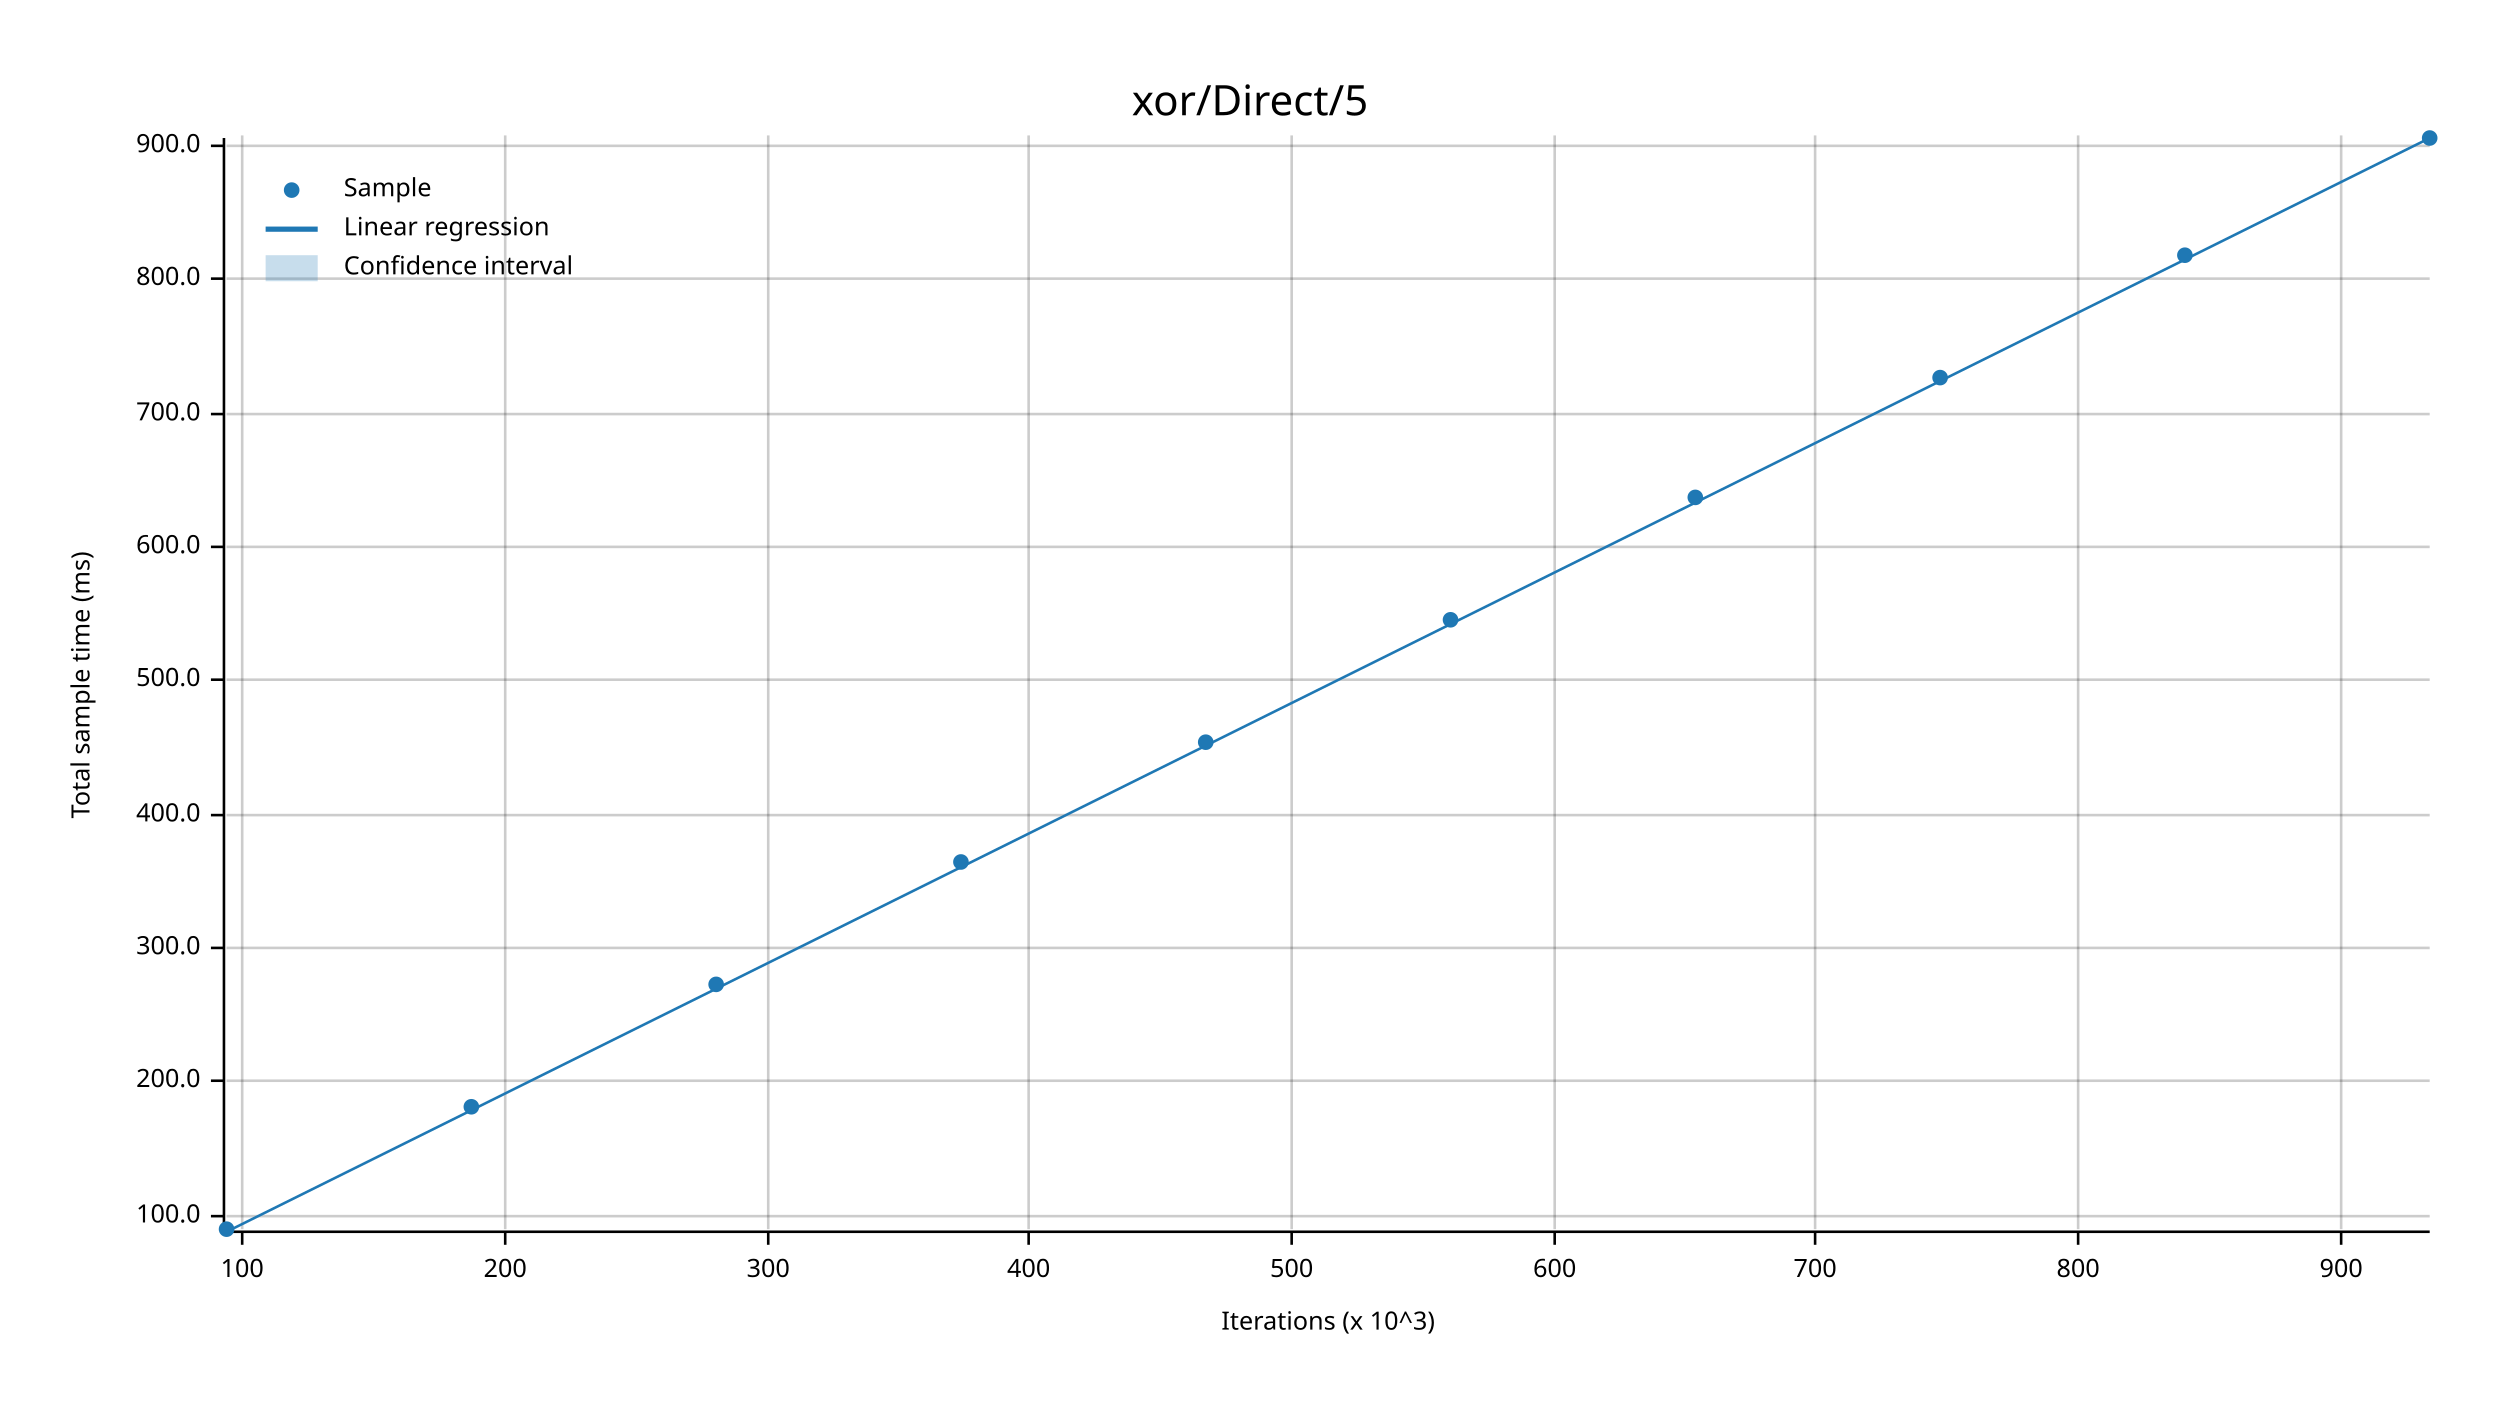
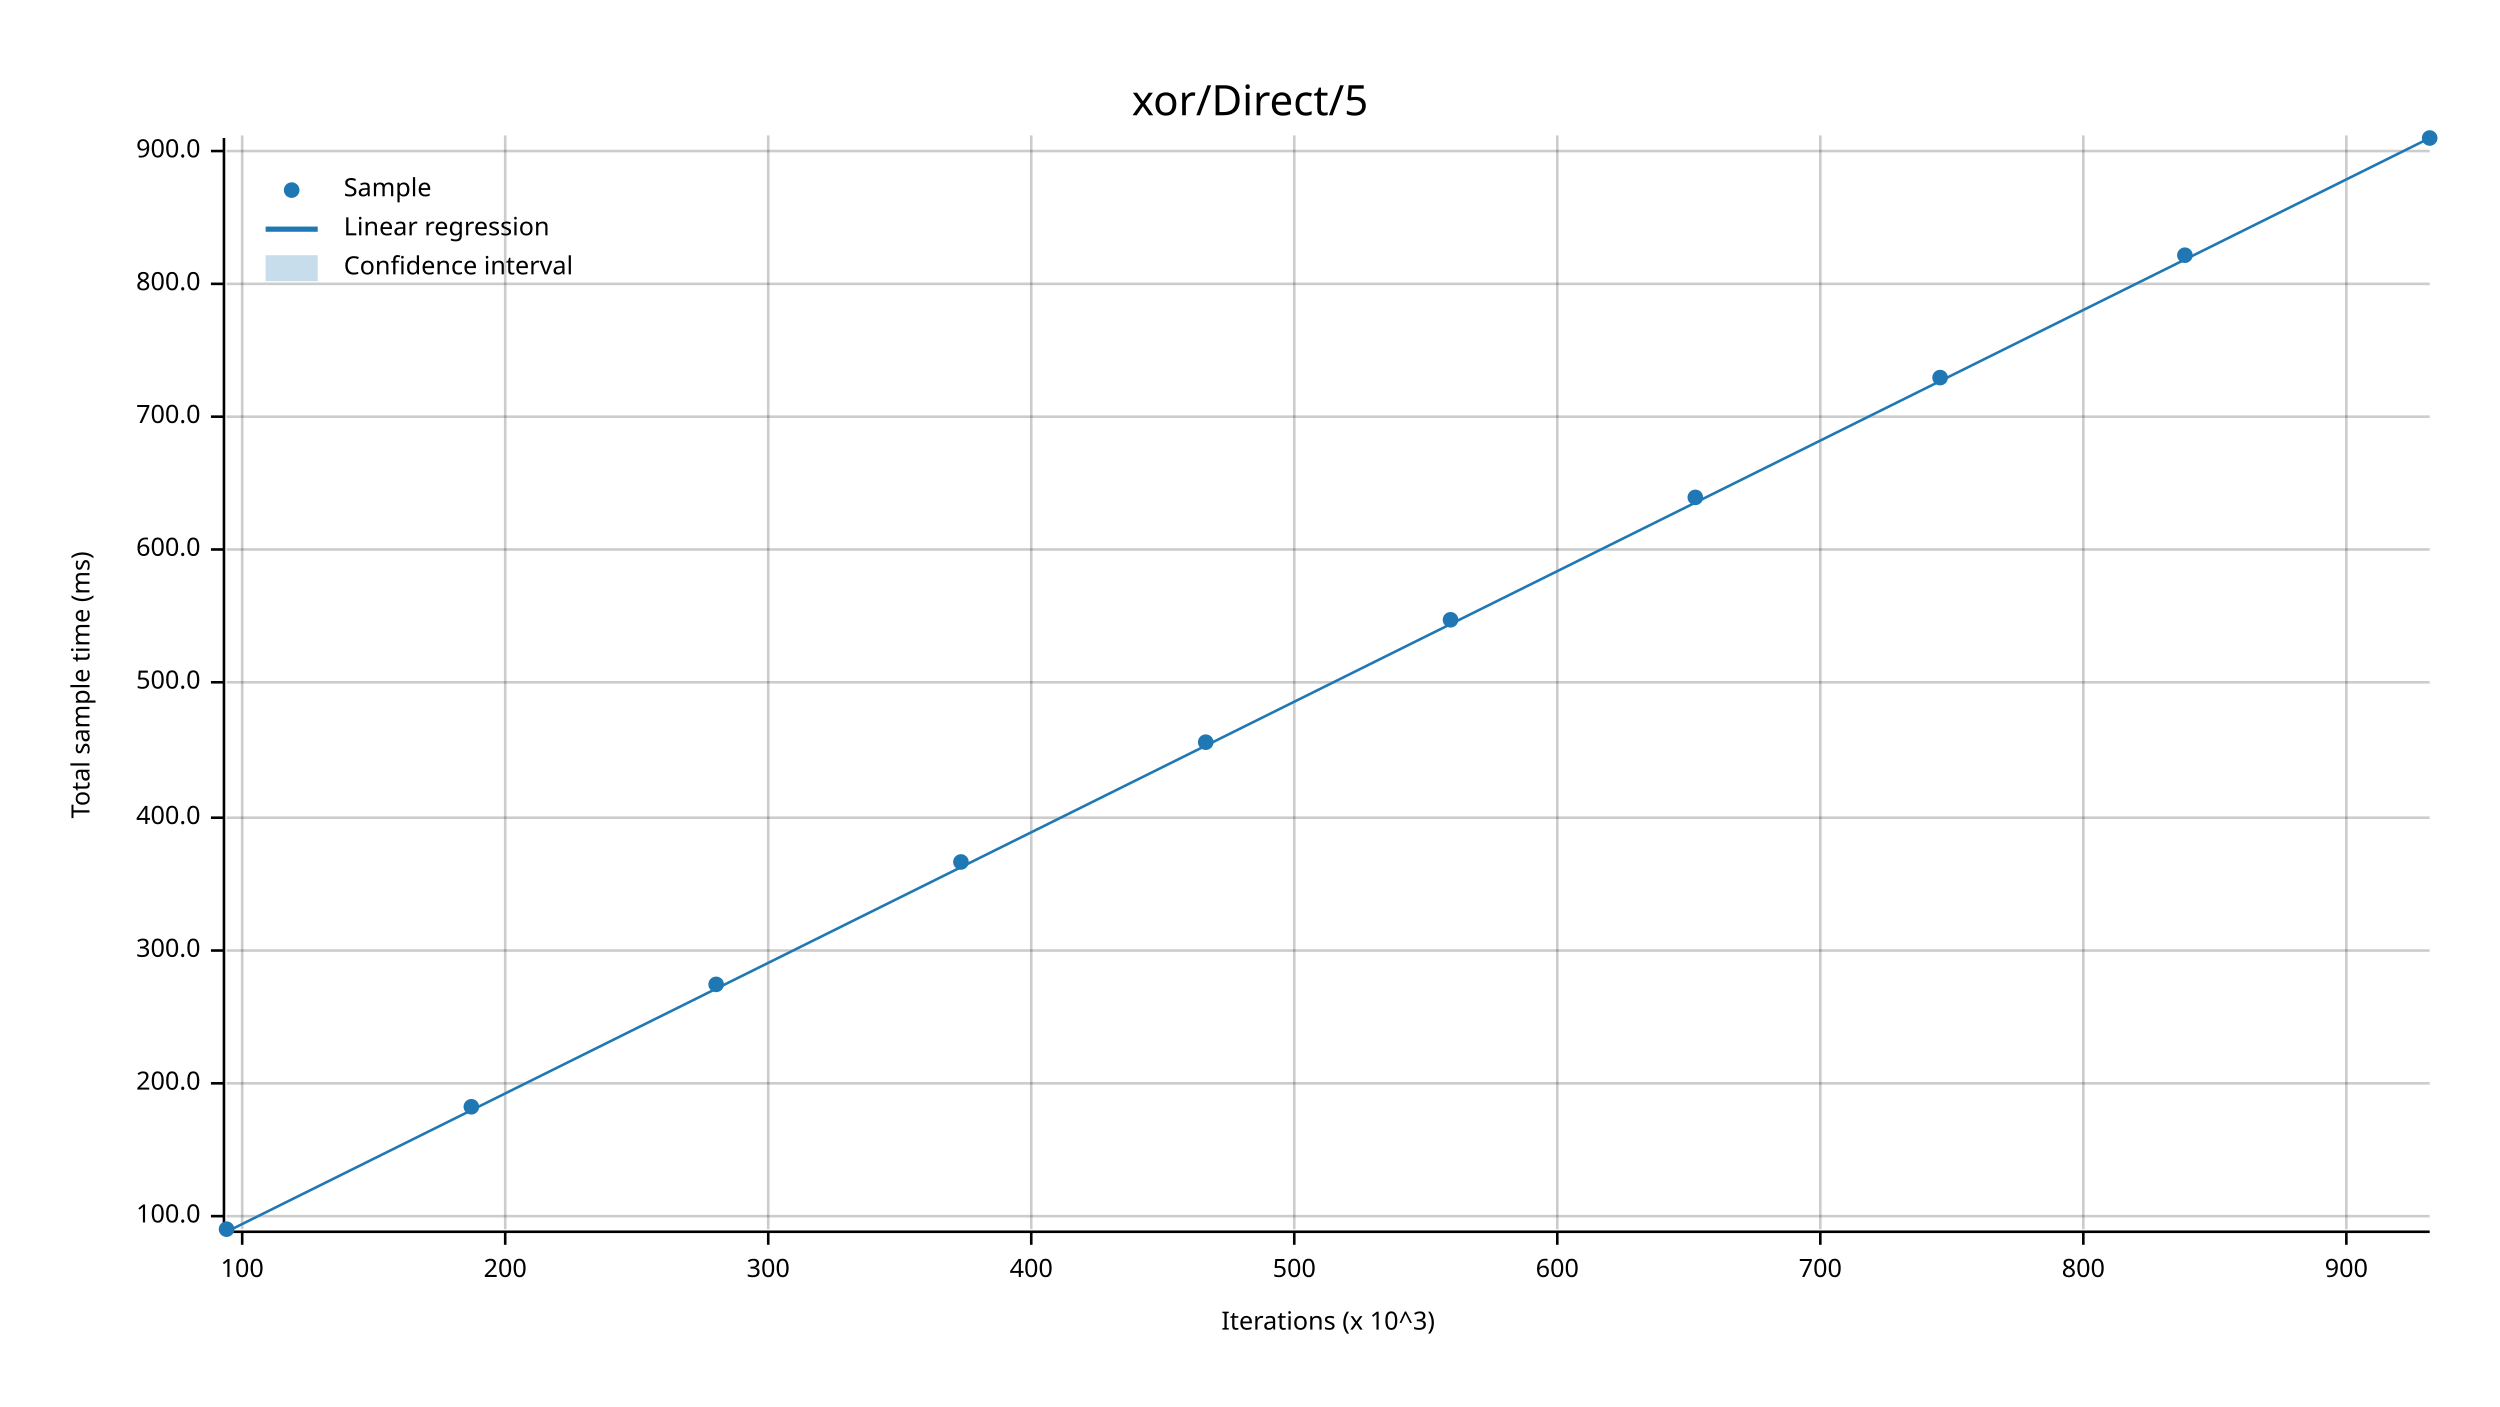
<svg xmlns="http://www.w3.org/2000/svg" width="960" height="540" viewBox="0 0 960 540">
  <text x="480" y="32" dy="0.76em" text-anchor="middle" font-family="sans-serif" font-size="16.129" opacity="1" fill="#000000">
xor/Direct/5
</text>
  <text x="27" y="263" dy="0.76em" text-anchor="middle" font-family="sans-serif" font-size="9.677" opacity="1" fill="#000000" transform="rotate(270, 27, 263)">
Total sample time (ms)
</text>
  <text x="510" y="513" dy="-0.5ex" text-anchor="middle" font-family="sans-serif" font-size="9.677" opacity="1" fill="#000000">
Iterations (x 10^3)
</text>
  <line opacity="0.2" stroke="#000000" stroke-width="1" x1="93" y1="472" x2="93" y2="52" />
  <line opacity="0.2" stroke="#000000" stroke-width="1" x1="194" y1="472" x2="194" y2="52" />
  <line opacity="0.2" stroke="#000000" stroke-width="1" x1="295" y1="472" x2="295" y2="52" />
-   <line opacity="0.2" stroke="#000000" stroke-width="1" x1="395" y1="472" x2="395" y2="52" />
-   <line opacity="0.2" stroke="#000000" stroke-width="1" x1="496" y1="472" x2="496" y2="52" />
-   <line opacity="0.2" stroke="#000000" stroke-width="1" x1="597" y1="472" x2="597" y2="52" />
-   <line opacity="0.2" stroke="#000000" stroke-width="1" x1="697" y1="472" x2="697" y2="52" />
-   <line opacity="0.2" stroke="#000000" stroke-width="1" x1="798" y1="472" x2="798" y2="52" />
-   <line opacity="0.2" stroke="#000000" stroke-width="1" x1="899" y1="472" x2="899" y2="52" />
+   <line opacity="0.2" stroke="#000000" stroke-width="1" x1="396" y1="472" x2="396" y2="52" />
+   <line opacity="0.2" stroke="#000000" stroke-width="1" x1="497" y1="472" x2="497" y2="52" />
+   <line opacity="0.2" stroke="#000000" stroke-width="1" x1="598" y1="472" x2="598" y2="52" />
+   <line opacity="0.2" stroke="#000000" stroke-width="1" x1="699" y1="472" x2="699" y2="52" />
+   <line opacity="0.2" stroke="#000000" stroke-width="1" x1="800" y1="472" x2="800" y2="52" />
+   <line opacity="0.2" stroke="#000000" stroke-width="1" x1="901" y1="472" x2="901" y2="52" />
  <line opacity="0.2" stroke="#000000" stroke-width="1" x1="87" y1="467" x2="933" y2="467" />
-   <line opacity="0.2" stroke="#000000" stroke-width="1" x1="87" y1="415" x2="933" y2="415" />
-   <line opacity="0.2" stroke="#000000" stroke-width="1" x1="87" y1="364" x2="933" y2="364" />
-   <line opacity="0.2" stroke="#000000" stroke-width="1" x1="87" y1="313" x2="933" y2="313" />
-   <line opacity="0.2" stroke="#000000" stroke-width="1" x1="87" y1="261" x2="933" y2="261" />
-   <line opacity="0.2" stroke="#000000" stroke-width="1" x1="87" y1="210" x2="933" y2="210" />
-   <line opacity="0.2" stroke="#000000" stroke-width="1" x1="87" y1="159" x2="933" y2="159" />
-   <line opacity="0.2" stroke="#000000" stroke-width="1" x1="87" y1="107" x2="933" y2="107" />
-   <line opacity="0.2" stroke="#000000" stroke-width="1" x1="87" y1="56" x2="933" y2="56" />
+   <line opacity="0.2" stroke="#000000" stroke-width="1" x1="87" y1="416" x2="933" y2="416" />
+   <line opacity="0.2" stroke="#000000" stroke-width="1" x1="87" y1="365" x2="933" y2="365" />
+   <line opacity="0.2" stroke="#000000" stroke-width="1" x1="87" y1="314" x2="933" y2="314" />
+   <line opacity="0.2" stroke="#000000" stroke-width="1" x1="87" y1="262" x2="933" y2="262" />
+   <line opacity="0.2" stroke="#000000" stroke-width="1" x1="87" y1="211" x2="933" y2="211" />
+   <line opacity="0.2" stroke="#000000" stroke-width="1" x1="87" y1="160" x2="933" y2="160" />
+   <line opacity="0.2" stroke="#000000" stroke-width="1" x1="87" y1="109" x2="933" y2="109" />
+   <line opacity="0.2" stroke="#000000" stroke-width="1" x1="87" y1="58" x2="933" y2="58" />
  <polyline fill="none" opacity="1" stroke="#000000" stroke-width="1" points="86,53 86,473 " />
  <text x="77" y="467" dy="0.5ex" text-anchor="end" font-family="sans-serif" font-size="9.677" opacity="1" fill="#000000">
100.0
</text>
  <polyline fill="none" opacity="1" stroke="#000000" stroke-width="1" points="81,467 86,467 " />
-   <text x="77" y="415" dy="0.5ex" text-anchor="end" font-family="sans-serif" font-size="9.677" opacity="1" fill="#000000">
+   <text x="77" y="416" dy="0.5ex" text-anchor="end" font-family="sans-serif" font-size="9.677" opacity="1" fill="#000000">
200.0
</text>
-   <polyline fill="none" opacity="1" stroke="#000000" stroke-width="1" points="81,415 86,415 " />
-   <text x="77" y="364" dy="0.5ex" text-anchor="end" font-family="sans-serif" font-size="9.677" opacity="1" fill="#000000">
+   <polyline fill="none" opacity="1" stroke="#000000" stroke-width="1" points="81,416 86,416 " />
+   <text x="77" y="365" dy="0.5ex" text-anchor="end" font-family="sans-serif" font-size="9.677" opacity="1" fill="#000000">
300.0
</text>
-   <polyline fill="none" opacity="1" stroke="#000000" stroke-width="1" points="81,364 86,364 " />
-   <text x="77" y="313" dy="0.5ex" text-anchor="end" font-family="sans-serif" font-size="9.677" opacity="1" fill="#000000">
+   <polyline fill="none" opacity="1" stroke="#000000" stroke-width="1" points="81,365 86,365 " />
+   <text x="77" y="314" dy="0.5ex" text-anchor="end" font-family="sans-serif" font-size="9.677" opacity="1" fill="#000000">
400.0
</text>
-   <polyline fill="none" opacity="1" stroke="#000000" stroke-width="1" points="81,313 86,313 " />
-   <text x="77" y="261" dy="0.5ex" text-anchor="end" font-family="sans-serif" font-size="9.677" opacity="1" fill="#000000">
+   <polyline fill="none" opacity="1" stroke="#000000" stroke-width="1" points="81,314 86,314 " />
+   <text x="77" y="262" dy="0.5ex" text-anchor="end" font-family="sans-serif" font-size="9.677" opacity="1" fill="#000000">
500.0
</text>
-   <polyline fill="none" opacity="1" stroke="#000000" stroke-width="1" points="81,261 86,261 " />
-   <text x="77" y="210" dy="0.5ex" text-anchor="end" font-family="sans-serif" font-size="9.677" opacity="1" fill="#000000">
+   <polyline fill="none" opacity="1" stroke="#000000" stroke-width="1" points="81,262 86,262 " />
+   <text x="77" y="211" dy="0.5ex" text-anchor="end" font-family="sans-serif" font-size="9.677" opacity="1" fill="#000000">
600.0
</text>
-   <polyline fill="none" opacity="1" stroke="#000000" stroke-width="1" points="81,210 86,210 " />
-   <text x="77" y="159" dy="0.5ex" text-anchor="end" font-family="sans-serif" font-size="9.677" opacity="1" fill="#000000">
+   <polyline fill="none" opacity="1" stroke="#000000" stroke-width="1" points="81,211 86,211 " />
+   <text x="77" y="160" dy="0.5ex" text-anchor="end" font-family="sans-serif" font-size="9.677" opacity="1" fill="#000000">
700.0
</text>
-   <polyline fill="none" opacity="1" stroke="#000000" stroke-width="1" points="81,159 86,159 " />
-   <text x="77" y="107" dy="0.5ex" text-anchor="end" font-family="sans-serif" font-size="9.677" opacity="1" fill="#000000">
+   <polyline fill="none" opacity="1" stroke="#000000" stroke-width="1" points="81,160 86,160 " />
+   <text x="77" y="109" dy="0.5ex" text-anchor="end" font-family="sans-serif" font-size="9.677" opacity="1" fill="#000000">
800.0
</text>
-   <polyline fill="none" opacity="1" stroke="#000000" stroke-width="1" points="81,107 86,107 " />
-   <text x="77" y="56" dy="0.5ex" text-anchor="end" font-family="sans-serif" font-size="9.677" opacity="1" fill="#000000">
+   <polyline fill="none" opacity="1" stroke="#000000" stroke-width="1" points="81,109 86,109 " />
+   <text x="77" y="58" dy="0.5ex" text-anchor="end" font-family="sans-serif" font-size="9.677" opacity="1" fill="#000000">
900.0
</text>
-   <polyline fill="none" opacity="1" stroke="#000000" stroke-width="1" points="81,56 86,56 " />
+   <polyline fill="none" opacity="1" stroke="#000000" stroke-width="1" points="81,58 86,58 " />
  <polyline fill="none" opacity="1" stroke="#000000" stroke-width="1" points="87,473 933,473 " />
  <text x="93" y="483" dy="0.76em" text-anchor="middle" font-family="sans-serif" font-size="9.677" opacity="1" fill="#000000">
100
</text>
  <polyline fill="none" opacity="1" stroke="#000000" stroke-width="1" points="93,473 93,478 " />
  <text x="194" y="483" dy="0.76em" text-anchor="middle" font-family="sans-serif" font-size="9.677" opacity="1" fill="#000000">
200
</text>
  <polyline fill="none" opacity="1" stroke="#000000" stroke-width="1" points="194,473 194,478 " />
  <text x="295" y="483" dy="0.76em" text-anchor="middle" font-family="sans-serif" font-size="9.677" opacity="1" fill="#000000">
300
</text>
  <polyline fill="none" opacity="1" stroke="#000000" stroke-width="1" points="295,473 295,478 " />
-   <text x="395" y="483" dy="0.76em" text-anchor="middle" font-family="sans-serif" font-size="9.677" opacity="1" fill="#000000">
+   <text x="396" y="483" dy="0.76em" text-anchor="middle" font-family="sans-serif" font-size="9.677" opacity="1" fill="#000000">
400
</text>
-   <polyline fill="none" opacity="1" stroke="#000000" stroke-width="1" points="395,473 395,478 " />
-   <text x="496" y="483" dy="0.76em" text-anchor="middle" font-family="sans-serif" font-size="9.677" opacity="1" fill="#000000">
+   <polyline fill="none" opacity="1" stroke="#000000" stroke-width="1" points="396,473 396,478 " />
+   <text x="497" y="483" dy="0.76em" text-anchor="middle" font-family="sans-serif" font-size="9.677" opacity="1" fill="#000000">
500
</text>
-   <polyline fill="none" opacity="1" stroke="#000000" stroke-width="1" points="496,473 496,478 " />
-   <text x="597" y="483" dy="0.76em" text-anchor="middle" font-family="sans-serif" font-size="9.677" opacity="1" fill="#000000">
+   <polyline fill="none" opacity="1" stroke="#000000" stroke-width="1" points="497,473 497,478 " />
+   <text x="598" y="483" dy="0.76em" text-anchor="middle" font-family="sans-serif" font-size="9.677" opacity="1" fill="#000000">
600
</text>
-   <polyline fill="none" opacity="1" stroke="#000000" stroke-width="1" points="597,473 597,478 " />
-   <text x="697" y="483" dy="0.76em" text-anchor="middle" font-family="sans-serif" font-size="9.677" opacity="1" fill="#000000">
+   <polyline fill="none" opacity="1" stroke="#000000" stroke-width="1" points="598,473 598,478 " />
+   <text x="699" y="483" dy="0.76em" text-anchor="middle" font-family="sans-serif" font-size="9.677" opacity="1" fill="#000000">
700
</text>
-   <polyline fill="none" opacity="1" stroke="#000000" stroke-width="1" points="697,473 697,478 " />
-   <text x="798" y="483" dy="0.76em" text-anchor="middle" font-family="sans-serif" font-size="9.677" opacity="1" fill="#000000">
+   <polyline fill="none" opacity="1" stroke="#000000" stroke-width="1" points="699,473 699,478 " />
+   <text x="800" y="483" dy="0.76em" text-anchor="middle" font-family="sans-serif" font-size="9.677" opacity="1" fill="#000000">
800
</text>
-   <polyline fill="none" opacity="1" stroke="#000000" stroke-width="1" points="798,473 798,478 " />
-   <text x="899" y="483" dy="0.76em" text-anchor="middle" font-family="sans-serif" font-size="9.677" opacity="1" fill="#000000">
+   <polyline fill="none" opacity="1" stroke="#000000" stroke-width="1" points="800,473 800,478 " />
+   <text x="901" y="483" dy="0.76em" text-anchor="middle" font-family="sans-serif" font-size="9.677" opacity="1" fill="#000000">
900
</text>
-   <polyline fill="none" opacity="1" stroke="#000000" stroke-width="1" points="899,473 899,478 " />
+   <polyline fill="none" opacity="1" stroke="#000000" stroke-width="1" points="901,473 901,478 " />
  <circle cx="87" cy="472" r="3" opacity="1" fill="#1F78B4" stroke="none" stroke-width="1" />
  <circle cx="181" cy="425" r="3" opacity="1" fill="#1F78B4" stroke="none" stroke-width="1" />
  <circle cx="275" cy="378" r="3" opacity="1" fill="#1F78B4" stroke="none" stroke-width="1" />
  <circle cx="369" cy="331" r="3" opacity="1" fill="#1F78B4" stroke="none" stroke-width="1" />
  <circle cx="463" cy="285" r="3" opacity="1" fill="#1F78B4" stroke="none" stroke-width="1" />
  <circle cx="557" cy="238" r="3" opacity="1" fill="#1F78B4" stroke="none" stroke-width="1" />
  <circle cx="651" cy="191" r="3" opacity="1" fill="#1F78B4" stroke="none" stroke-width="1" />
  <circle cx="745" cy="145" r="3" opacity="1" fill="#1F78B4" stroke="none" stroke-width="1" />
  <circle cx="839" cy="98" r="3" opacity="1" fill="#1F78B4" stroke="none" stroke-width="1" />
  <circle cx="933" cy="53" r="3" opacity="1" fill="#1F78B4" stroke="none" stroke-width="1" />
  <polyline fill="none" opacity="1" stroke="#1F78B4" stroke-width="1" points="87,473 933,53 " />
  <polygon opacity="0.25" fill="#1F78B4" points="87,473 933,53 933,53 " />
  <text x="132" y="68" dy="0.76em" text-anchor="start" font-family="sans-serif" font-size="9.677" opacity="1" fill="#000000">
Sample
</text>
  <text x="132" y="83" dy="0.76em" text-anchor="start" font-family="sans-serif" font-size="9.677" opacity="1" fill="#000000">
Linear regression
</text>
  <text x="132" y="98" dy="0.76em" text-anchor="start" font-family="sans-serif" font-size="9.677" opacity="1" fill="#000000">
Confidence interval
</text>
  <circle cx="112" cy="73" r="3" opacity="1" fill="#1F78B4" stroke="none" stroke-width="1" />
  <polyline fill="none" opacity="1" stroke="#1F78B4" stroke-width="2" points="102,88 122,88 " />
  <rect x="102" y="98" width="20" height="10" opacity="0.25" fill="#1F78B4" stroke="none" />
</svg>
